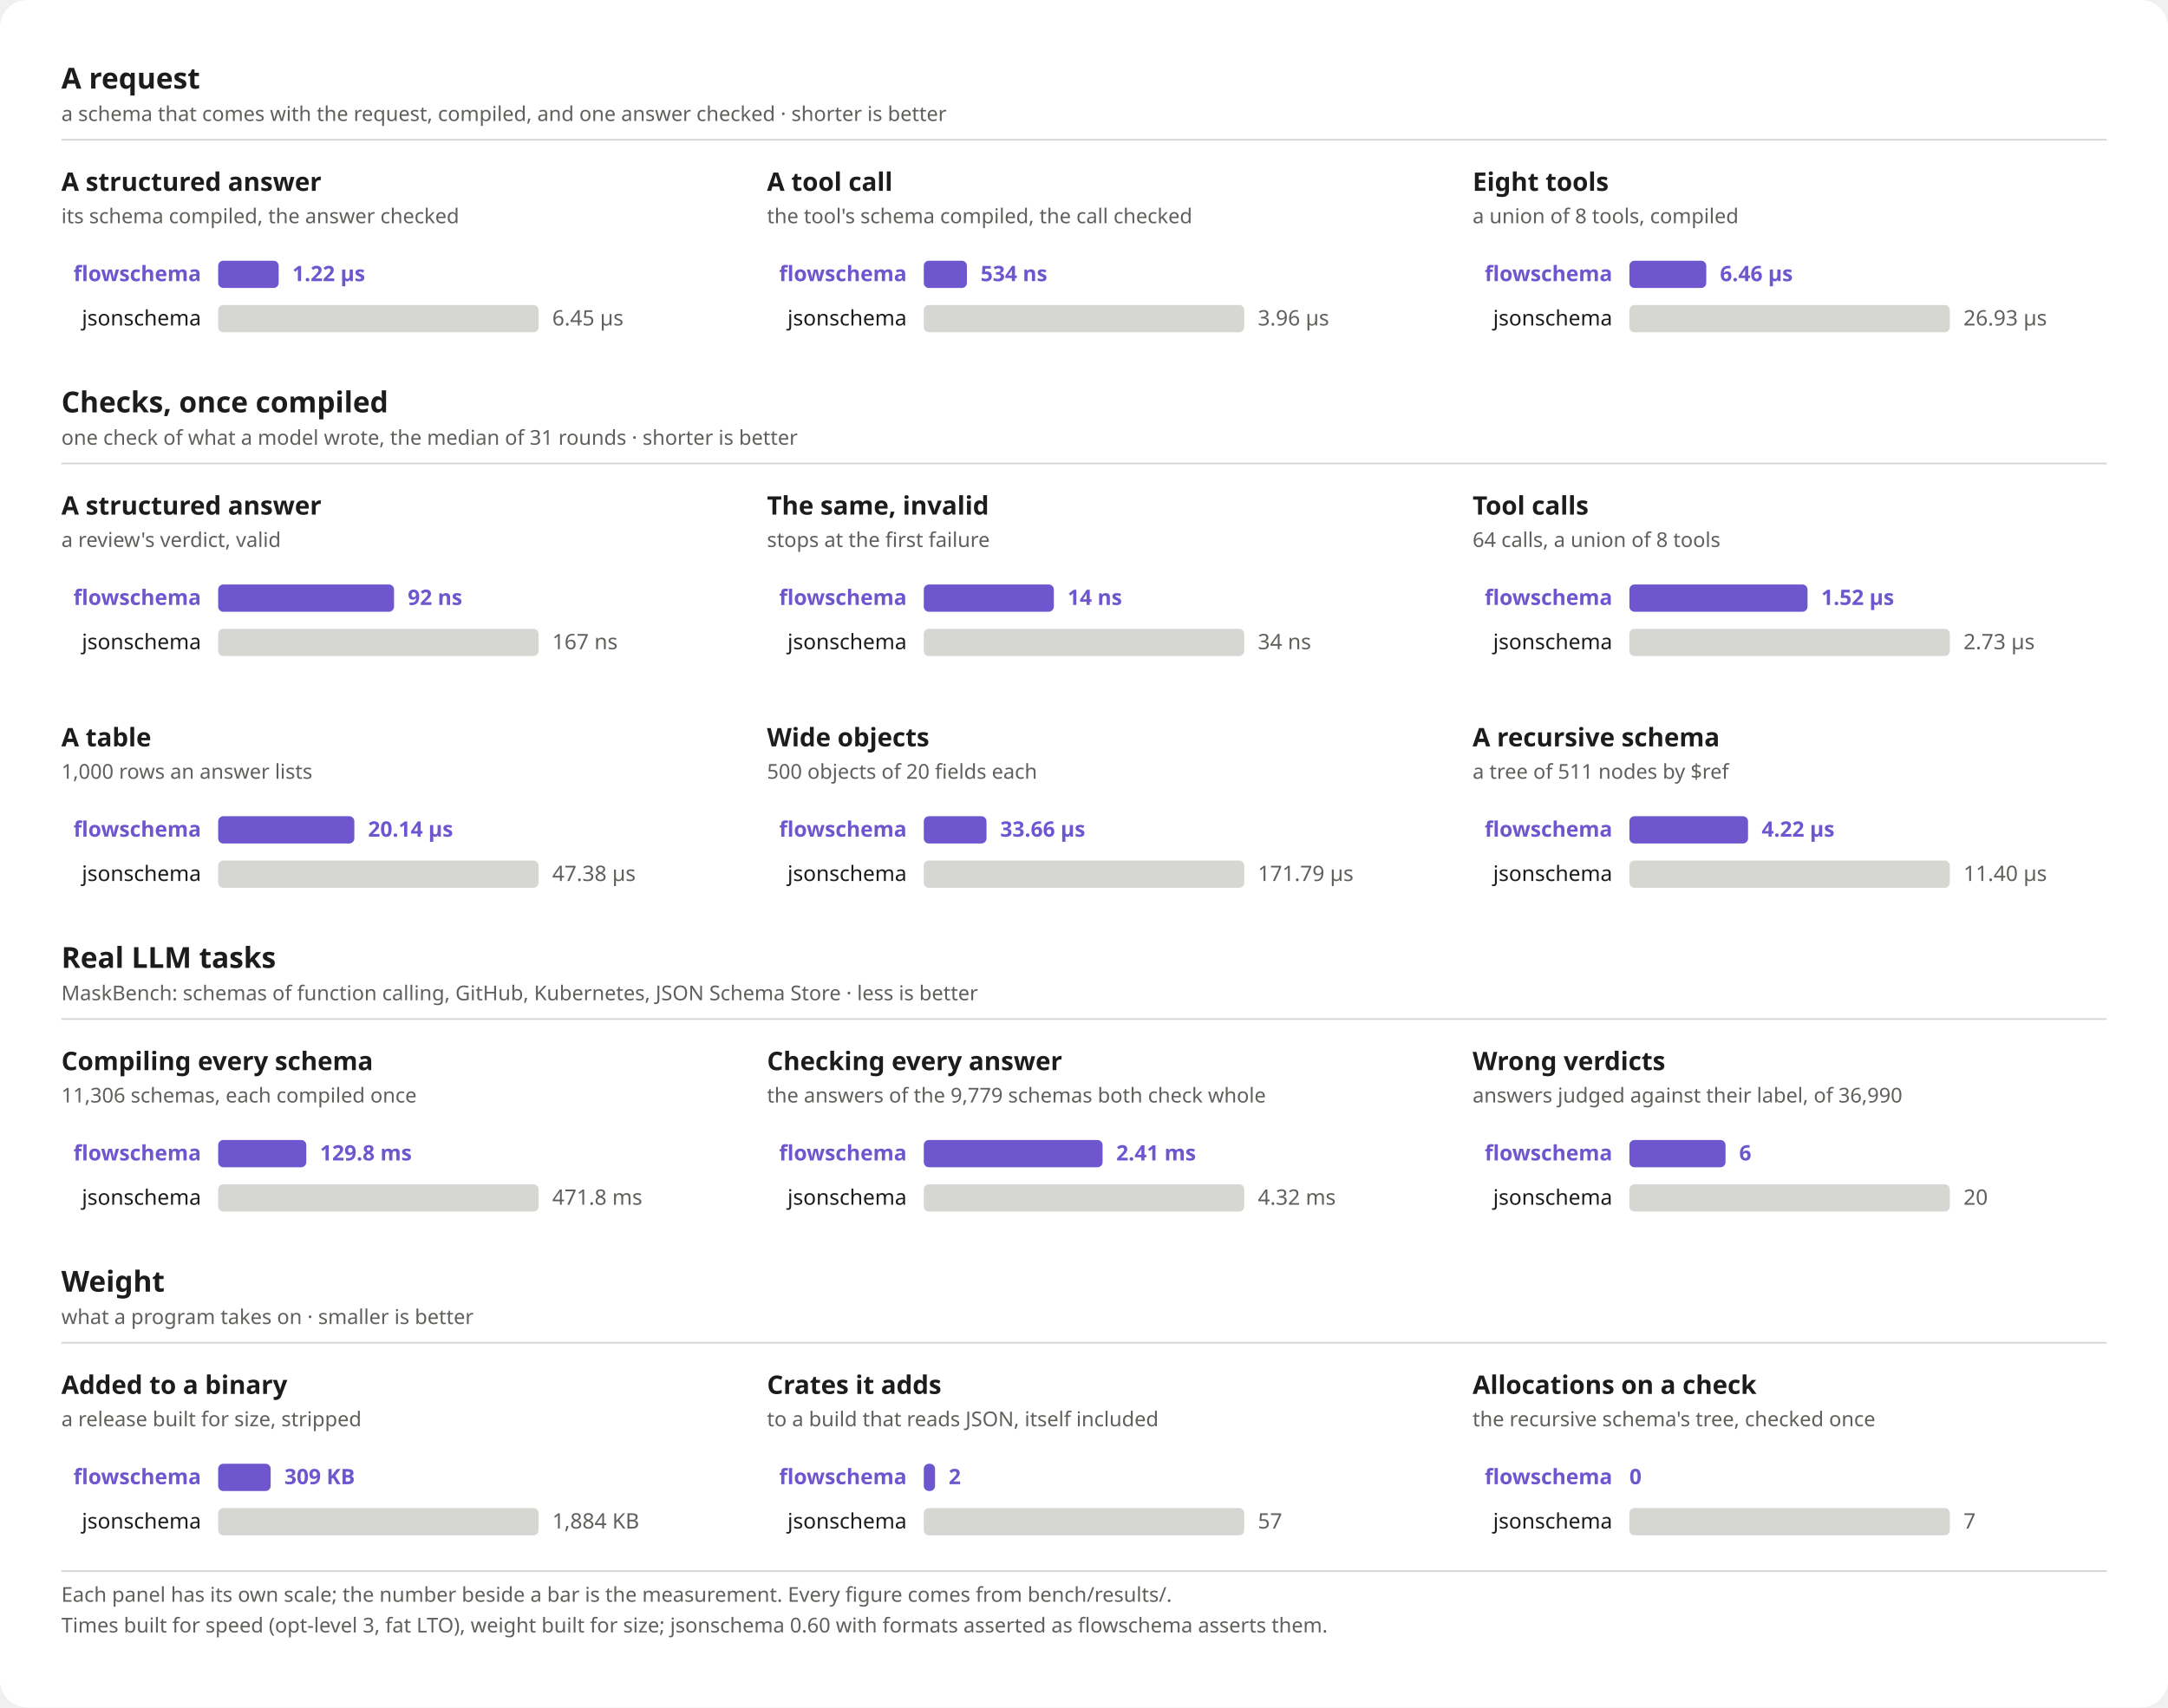
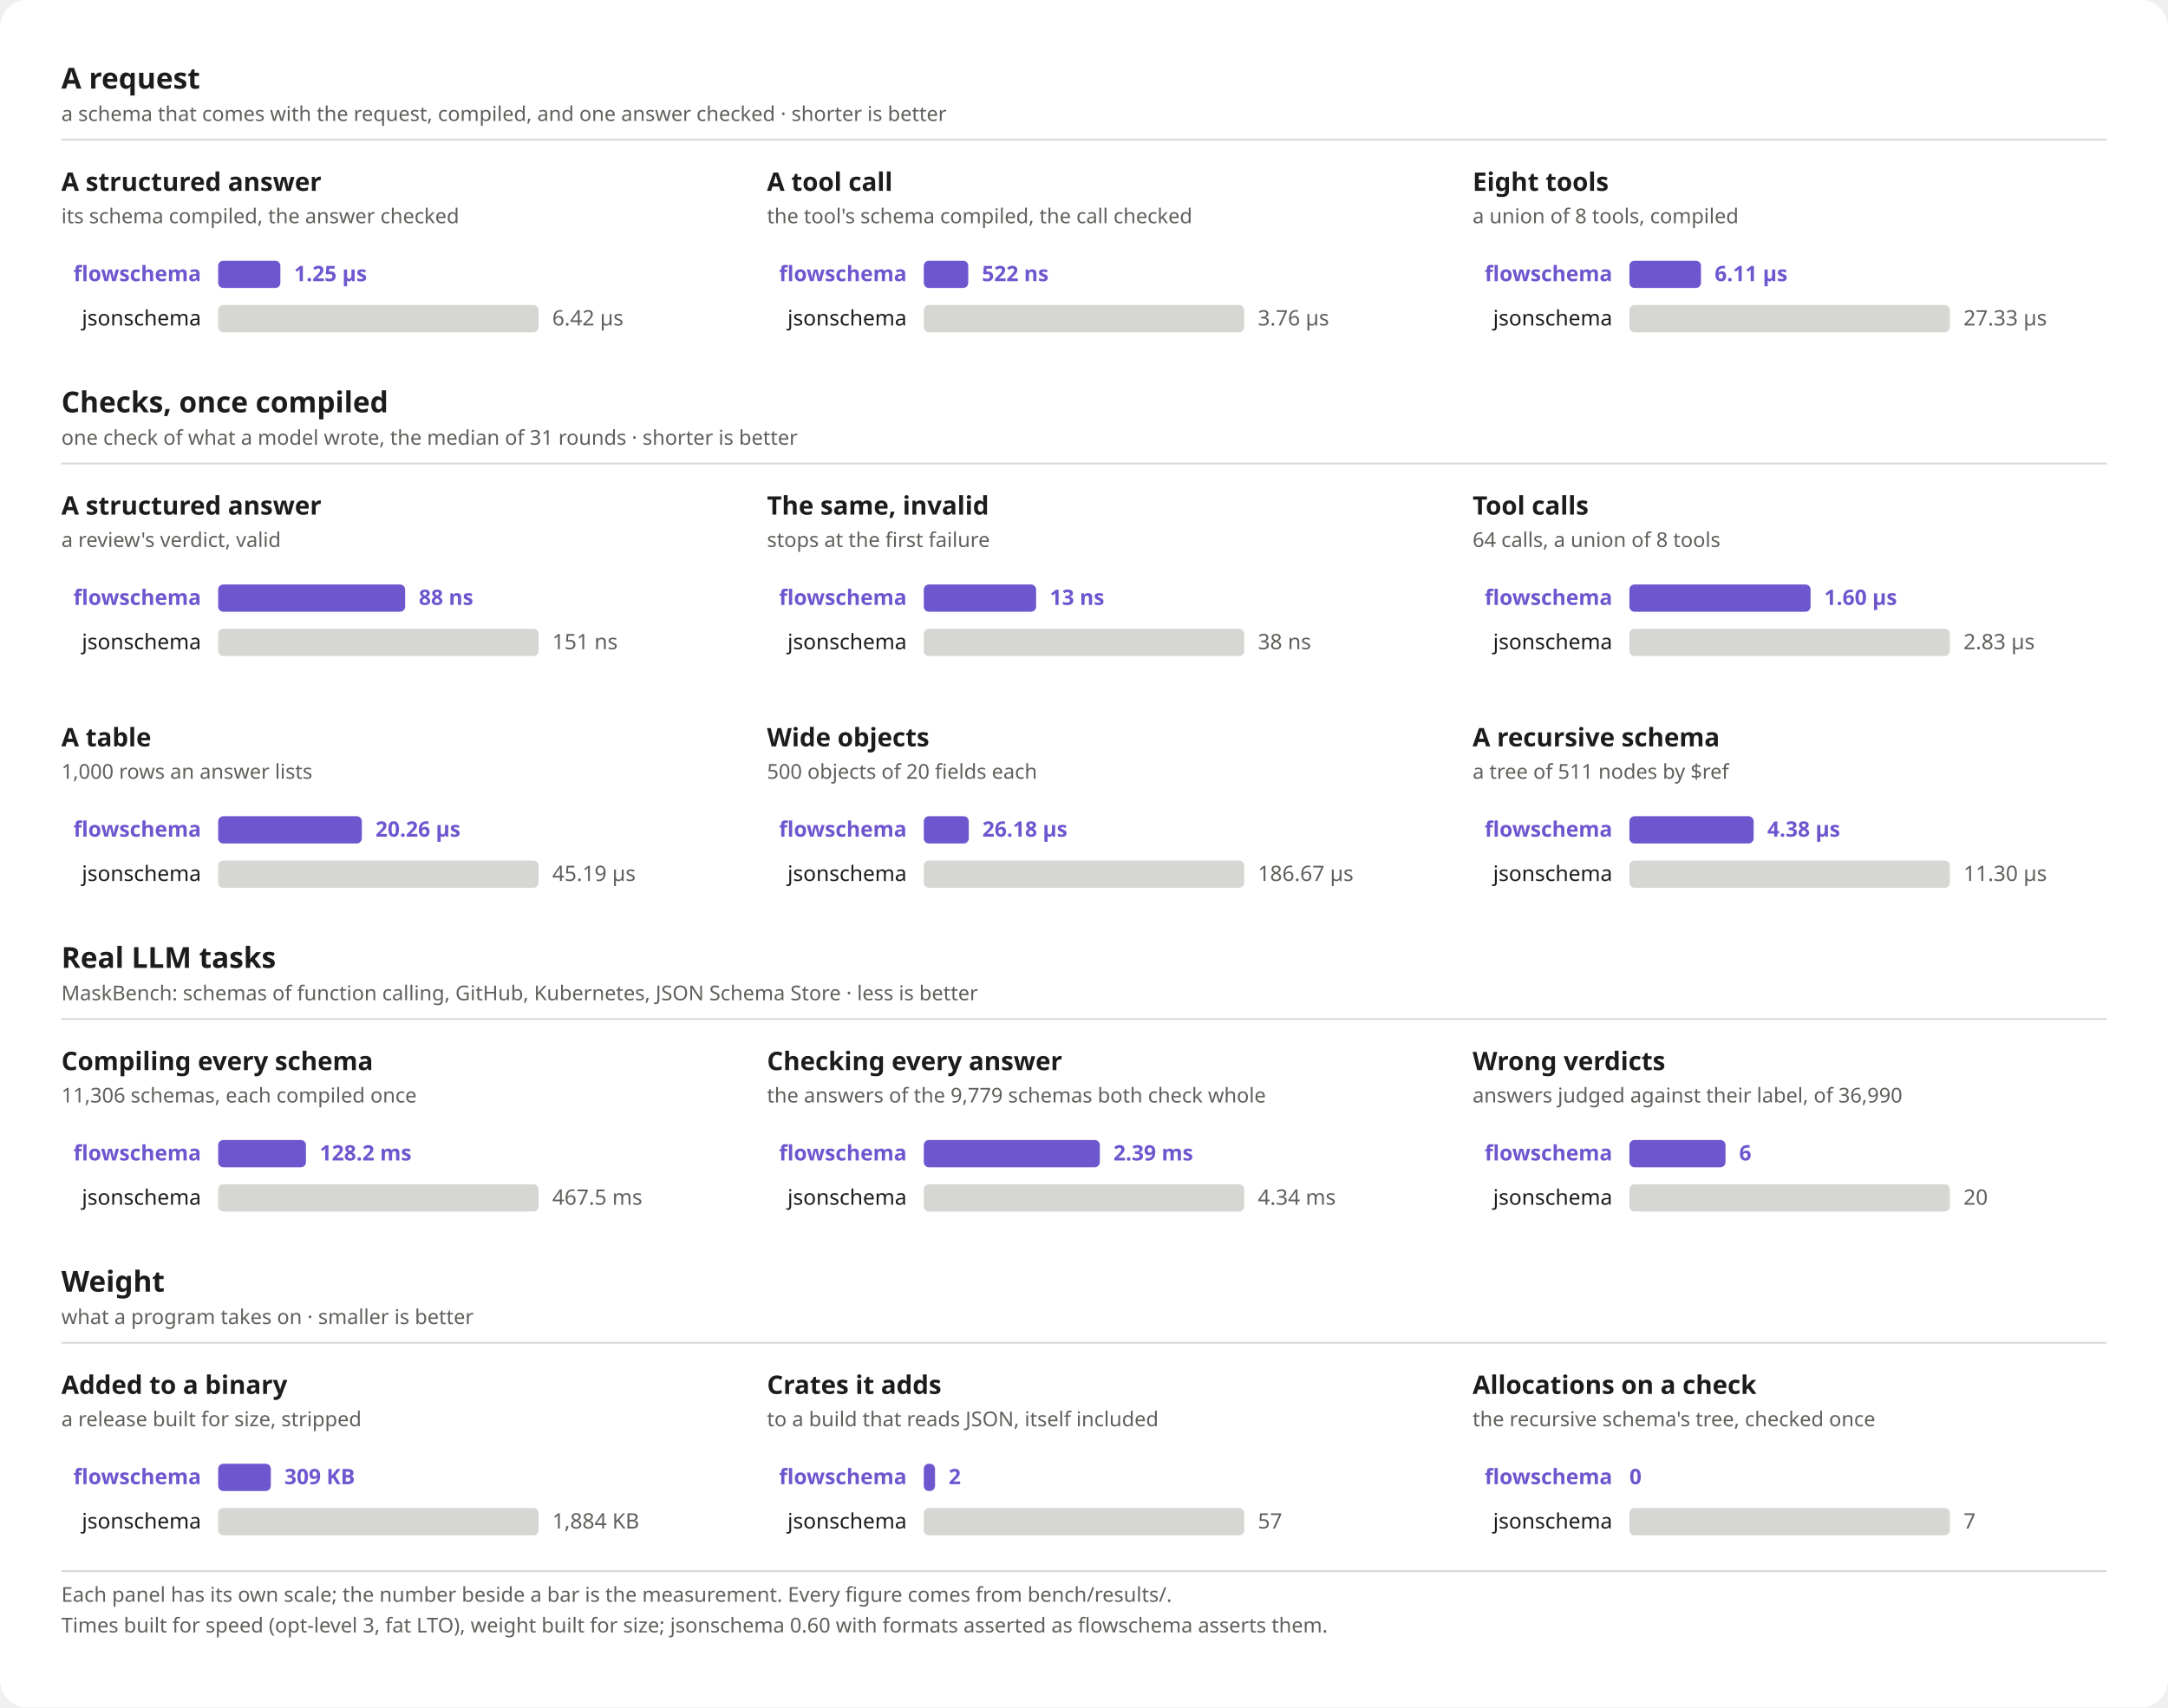
<svg xmlns="http://www.w3.org/2000/svg" width="1272" height="1002" viewBox="0 0 1272 1002">
  <defs>
    <style>
text { font-family: -apple-system, BlinkMacSystemFont, "Segoe UI", "Noto Sans", Helvetica, Arial, sans-serif; fill: #1c1c1b; }
.section { font-size: 17px; font-weight: 700; }
.title { font-size: 15px; font-weight: 600; }
.note { font-size: 12px; fill: #5f5f5b; }
.label, .value { font-size: 12.5px; }
.value { fill: #5f5f5b; font-variant-numeric: tabular-nums; }
.ours { font-size: 12.5px; font-weight: 600; fill: #6e56cf; font-variant-numeric: tabular-nums; }
</style>
  </defs>
  <rect width="1272" height="1002" rx="16" fill="#ffffff" />
  <g transform="translate(36 36)">
    <text x="0" y="16" class="section">A request</text>
    <text x="0" y="35" class="note">a schema that comes with the request, compiled, and one answer checked · shorter is better</text>
    <line x1="0" y1="46" x2="1200" y2="46" stroke="#d6d6d3" />
    <text x="0" y="76" class="title">A structured answer</text>
    <text x="0" y="95" class="note">its schema compiled, the answer checked</text>
    <text x="82" y="129" text-anchor="end" class="ours">flowschema</text>
-     <rect x="92" y="117" width="35.5" height="16" rx="3" fill="#6e56cf" />
-     <text x="135.496" y="129" class="ours">1.22 µs</text>
+     <rect x="92" y="117" width="36.5" height="16" rx="3" fill="#6e56cf" />
+     <text x="136.535" y="129" class="ours">1.25 µs</text>
    <text x="82" y="155" text-anchor="end" class="label">jsonschema</text>
    <rect x="92" y="143" width="188.0" height="16" rx="3" fill="#d6d6d3" />
-     <text x="288" y="155" class="value">6.45 µs</text>
+     <text x="288" y="155" class="value">6.42 µs</text>
    <text x="414" y="76" class="title">A tool call</text>
    <text x="414" y="95" class="note">the tool's schema compiled, the call checked</text>
    <text x="496" y="129" text-anchor="end" class="ours">flowschema</text>
-     <rect x="506" y="117" width="25.3" height="16" rx="3" fill="#6e56cf" />
-     <text x="539.34" y="129" class="ours">534 ns</text>
+     <rect x="506" y="117" width="26.1" height="16" rx="3" fill="#6e56cf" />
+     <text x="540.11" y="129" class="ours">522 ns</text>
    <text x="496" y="155" text-anchor="end" class="label">jsonschema</text>
    <rect x="506" y="143" width="188.0" height="16" rx="3" fill="#d6d6d3" />
-     <text x="702" y="155" class="value">3.96 µs</text>
+     <text x="702" y="155" class="value">3.76 µs</text>
    <text x="828" y="76" class="title">Eight tools</text>
    <text x="828" y="95" class="note">a union of 8 tools, compiled</text>
    <text x="910" y="129" text-anchor="end" class="ours">flowschema</text>
-     <rect x="920" y="117" width="45.1" height="16" rx="3" fill="#6e56cf" />
-     <text x="973.127" y="129" class="ours">6.46 µs</text>
+     <rect x="920" y="117" width="42.0" height="16" rx="3" fill="#6e56cf" />
+     <text x="970.017" y="129" class="ours">6.11 µs</text>
    <text x="910" y="155" text-anchor="end" class="label">jsonschema</text>
    <rect x="920" y="143" width="188.0" height="16" rx="3" fill="#d6d6d3" />
-     <text x="1116" y="155" class="value">26.93 µs</text>
+     <text x="1116" y="155" class="value">27.33 µs</text>
    <text x="0" y="206" class="section">Checks, once compiled</text>
    <text x="0" y="225" class="note">one check of what a model wrote, the median of 31 rounds · shorter is better</text>
    <line x1="0" y1="236" x2="1200" y2="236" stroke="#d6d6d3" />
    <text x="0" y="266" class="title">A structured answer</text>
    <text x="0" y="285" class="note">a review's verdict, valid</text>
    <text x="82" y="319" text-anchor="end" class="ours">flowschema</text>
-     <rect x="92" y="307" width="103.2" height="16" rx="3" fill="#6e56cf" />
-     <text x="203.242" y="319" class="ours">92 ns</text>
+     <rect x="92" y="307" width="109.7" height="16" rx="3" fill="#6e56cf" />
+     <text x="209.724" y="319" class="ours">88 ns</text>
    <text x="82" y="345" text-anchor="end" class="label">jsonschema</text>
    <rect x="92" y="333" width="188.0" height="16" rx="3" fill="#d6d6d3" />
-     <text x="288" y="345" class="value">167 ns</text>
+     <text x="288" y="345" class="value">151 ns</text>
    <text x="414" y="266" class="title">The same, invalid</text>
    <text x="414" y="285" class="note">stops at the first failure</text>
    <text x="496" y="319" text-anchor="end" class="ours">flowschema</text>
-     <rect x="506" y="307" width="76.3" height="16" rx="3" fill="#6e56cf" />
-     <text x="590.35" y="319" class="ours">14 ns</text>
+     <rect x="506" y="307" width="65.9" height="16" rx="3" fill="#6e56cf" />
+     <text x="579.943" y="319" class="ours">13 ns</text>
    <text x="496" y="345" text-anchor="end" class="label">jsonschema</text>
    <rect x="506" y="333" width="188.0" height="16" rx="3" fill="#d6d6d3" />
-     <text x="702" y="345" class="value">34 ns</text>
+     <text x="702" y="345" class="value">38 ns</text>
    <text x="828" y="266" class="title">Tool calls</text>
    <text x="828" y="285" class="note">64 calls, a union of 8 tools</text>
    <text x="910" y="319" text-anchor="end" class="ours">flowschema</text>
-     <rect x="920" y="307" width="104.5" height="16" rx="3" fill="#6e56cf" />
-     <text x="1032.538" y="319" class="ours">1.52 µs</text>
+     <rect x="920" y="307" width="106.3" height="16" rx="3" fill="#6e56cf" />
+     <text x="1034.286" y="319" class="ours">1.60 µs</text>
    <text x="910" y="345" text-anchor="end" class="label">jsonschema</text>
    <rect x="920" y="333" width="188.0" height="16" rx="3" fill="#d6d6d3" />
-     <text x="1116" y="345" class="value">2.73 µs</text>
+     <text x="1116" y="345" class="value">2.83 µs</text>
    <text x="0" y="402" class="title">A table</text>
    <text x="0" y="421" class="note">1,000 rows an answer lists</text>
    <text x="82" y="455" text-anchor="end" class="ours">flowschema</text>
-     <rect x="92" y="443" width="79.9" height="16" rx="3" fill="#6e56cf" />
-     <text x="179.929" y="455" class="ours">20.14 µs</text>
+     <rect x="92" y="443" width="84.3" height="16" rx="3" fill="#6e56cf" />
+     <text x="184.276" y="455" class="ours">20.26 µs</text>
    <text x="82" y="481" text-anchor="end" class="label">jsonschema</text>
    <rect x="92" y="469" width="188.0" height="16" rx="3" fill="#d6d6d3" />
-     <text x="288" y="481" class="value">47.38 µs</text>
+     <text x="288" y="481" class="value">45.19 µs</text>
    <text x="414" y="402" class="title">Wide objects</text>
    <text x="414" y="421" class="note">500 objects of 20 fields each</text>
    <text x="496" y="455" text-anchor="end" class="ours">flowschema</text>
-     <rect x="506" y="443" width="36.8" height="16" rx="3" fill="#6e56cf" />
-     <text x="550.838" y="455" class="ours">33.66 µs</text>
+     <rect x="506" y="443" width="26.4" height="16" rx="3" fill="#6e56cf" />
+     <text x="540.366" y="455" class="ours">26.18 µs</text>
    <text x="496" y="481" text-anchor="end" class="label">jsonschema</text>
    <rect x="506" y="469" width="188.0" height="16" rx="3" fill="#d6d6d3" />
-     <text x="702" y="481" class="value">171.79 µs</text>
+     <text x="702" y="481" class="value">186.67 µs</text>
    <text x="828" y="402" class="title">A recursive schema</text>
    <text x="828" y="421" class="note">a tree of 511 nodes by $ref</text>
    <text x="910" y="455" text-anchor="end" class="ours">flowschema</text>
-     <rect x="920" y="443" width="69.6" height="16" rx="3" fill="#6e56cf" />
-     <text x="997.603" y="455" class="ours">4.22 µs</text>
+     <rect x="920" y="443" width="72.9" height="16" rx="3" fill="#6e56cf" />
+     <text x="1000.914" y="455" class="ours">4.38 µs</text>
    <text x="910" y="481" text-anchor="end" class="label">jsonschema</text>
    <rect x="920" y="469" width="188.0" height="16" rx="3" fill="#d6d6d3" />
-     <text x="1116" y="481" class="value">11.40 µs</text>
+     <text x="1116" y="481" class="value">11.30 µs</text>
    <text x="0" y="532" class="section">Real LLM tasks</text>
    <text x="0" y="551" class="note">MaskBench: schemas of function calling, GitHub, Kubernetes, JSON Schema Store · less is better</text>
    <line x1="0" y1="562" x2="1200" y2="562" stroke="#d6d6d3" />
    <text x="0" y="592" class="title">Compiling every schema</text>
    <text x="0" y="611" class="note">11,306 schemas, each compiled once</text>
    <text x="82" y="645" text-anchor="end" class="ours">flowschema</text>
-     <rect x="92" y="633" width="51.7" height="16" rx="3" fill="#6e56cf" />
-     <text x="151.701" y="645" class="ours">129.8 ms</text>
+     <rect x="92" y="633" width="51.5" height="16" rx="3" fill="#6e56cf" />
+     <text x="151.538" y="645" class="ours">128.2 ms</text>
    <text x="82" y="671" text-anchor="end" class="label">jsonschema</text>
    <rect x="92" y="659" width="188.0" height="16" rx="3" fill="#d6d6d3" />
-     <text x="288" y="671" class="value">471.8 ms</text>
+     <text x="288" y="671" class="value">467.5 ms</text>
    <text x="414" y="592" class="title">Checking every answer</text>
    <text x="414" y="611" class="note">the answers of the 9,779 schemas both check whole</text>
    <text x="496" y="645" text-anchor="end" class="ours">flowschema</text>
-     <rect x="506" y="633" width="104.9" height="16" rx="3" fill="#6e56cf" />
-     <text x="618.912" y="645" class="ours">2.41 ms</text>
+     <rect x="506" y="633" width="103.3" height="16" rx="3" fill="#6e56cf" />
+     <text x="617.27" y="645" class="ours">2.39 ms</text>
    <text x="496" y="671" text-anchor="end" class="label">jsonschema</text>
    <rect x="506" y="659" width="188.0" height="16" rx="3" fill="#d6d6d3" />
-     <text x="702" y="671" class="value">4.32 ms</text>
+     <text x="702" y="671" class="value">4.34 ms</text>
    <text x="828" y="592" class="title">Wrong verdicts</text>
    <text x="828" y="611" class="note">answers judged against their label, of 36,990</text>
    <text x="910" y="645" text-anchor="end" class="ours">flowschema</text>
    <rect x="920" y="633" width="56.4" height="16" rx="3" fill="#6e56cf" />
    <text x="984.4" y="645" class="ours">6</text>
    <text x="910" y="671" text-anchor="end" class="label">jsonschema</text>
    <rect x="920" y="659" width="188.0" height="16" rx="3" fill="#d6d6d3" />
    <text x="1116" y="671" class="value">20</text>
    <text x="0" y="722" class="section">Weight</text>
    <text x="0" y="741" class="note">what a program takes on · smaller is better</text>
    <line x1="0" y1="752" x2="1200" y2="752" stroke="#d6d6d3" />
    <text x="0" y="782" class="title">Added to a binary</text>
    <text x="0" y="801" class="note">a release built for size, stripped</text>
    <text x="82" y="835" text-anchor="end" class="ours">flowschema</text>
-     <rect x="92" y="823" width="30.8" height="16" rx="3" fill="#6e56cf" />
-     <text x="130.85" y="835" class="ours">309 KB</text>
+     <rect x="92" y="823" width="30.9" height="16" rx="3" fill="#6e56cf" />
+     <text x="130.851" y="835" class="ours">309 KB</text>
    <text x="82" y="861" text-anchor="end" class="label">jsonschema</text>
    <rect x="92" y="849" width="188.0" height="16" rx="3" fill="#d6d6d3" />
    <text x="288" y="861" class="value">1,884 KB</text>
    <text x="414" y="782" class="title">Crates it adds</text>
    <text x="414" y="801" class="note">to a build that reads JSON, itself included</text>
    <text x="496" y="835" text-anchor="end" class="ours">flowschema</text>
    <rect x="506" y="823" width="6.6" height="16" rx="3" fill="#6e56cf" />
    <text x="520.596" y="835" class="ours">2</text>
    <text x="496" y="861" text-anchor="end" class="label">jsonschema</text>
    <rect x="506" y="849" width="188.0" height="16" rx="3" fill="#d6d6d3" />
    <text x="702" y="861" class="value">57</text>
    <text x="828" y="782" class="title">Allocations on a check</text>
    <text x="828" y="801" class="note">the recursive schema's tree, checked once</text>
    <text x="910" y="835" text-anchor="end" class="ours">flowschema</text>
    <text x="920" y="835" class="ours">0</text>
    <text x="910" y="861" text-anchor="end" class="label">jsonschema</text>
    <rect x="920" y="849" width="188.0" height="16" rx="3" fill="#d6d6d3" />
    <text x="1116" y="861" class="value">7</text>
    <line x1="0" y1="886" x2="1200" y2="886" stroke="#d6d6d3" />
    <text x="0" y="904" class="note">Each panel has its own scale; the number beside a bar is the measurement. Every figure comes from bench/results/.</text>
    <text x="0" y="922" class="note">Times built for speed (opt-level 3, fat LTO), weight built for size; jsonschema 0.60 with formats asserted as flowschema asserts them.</text>
  </g>
</svg>
